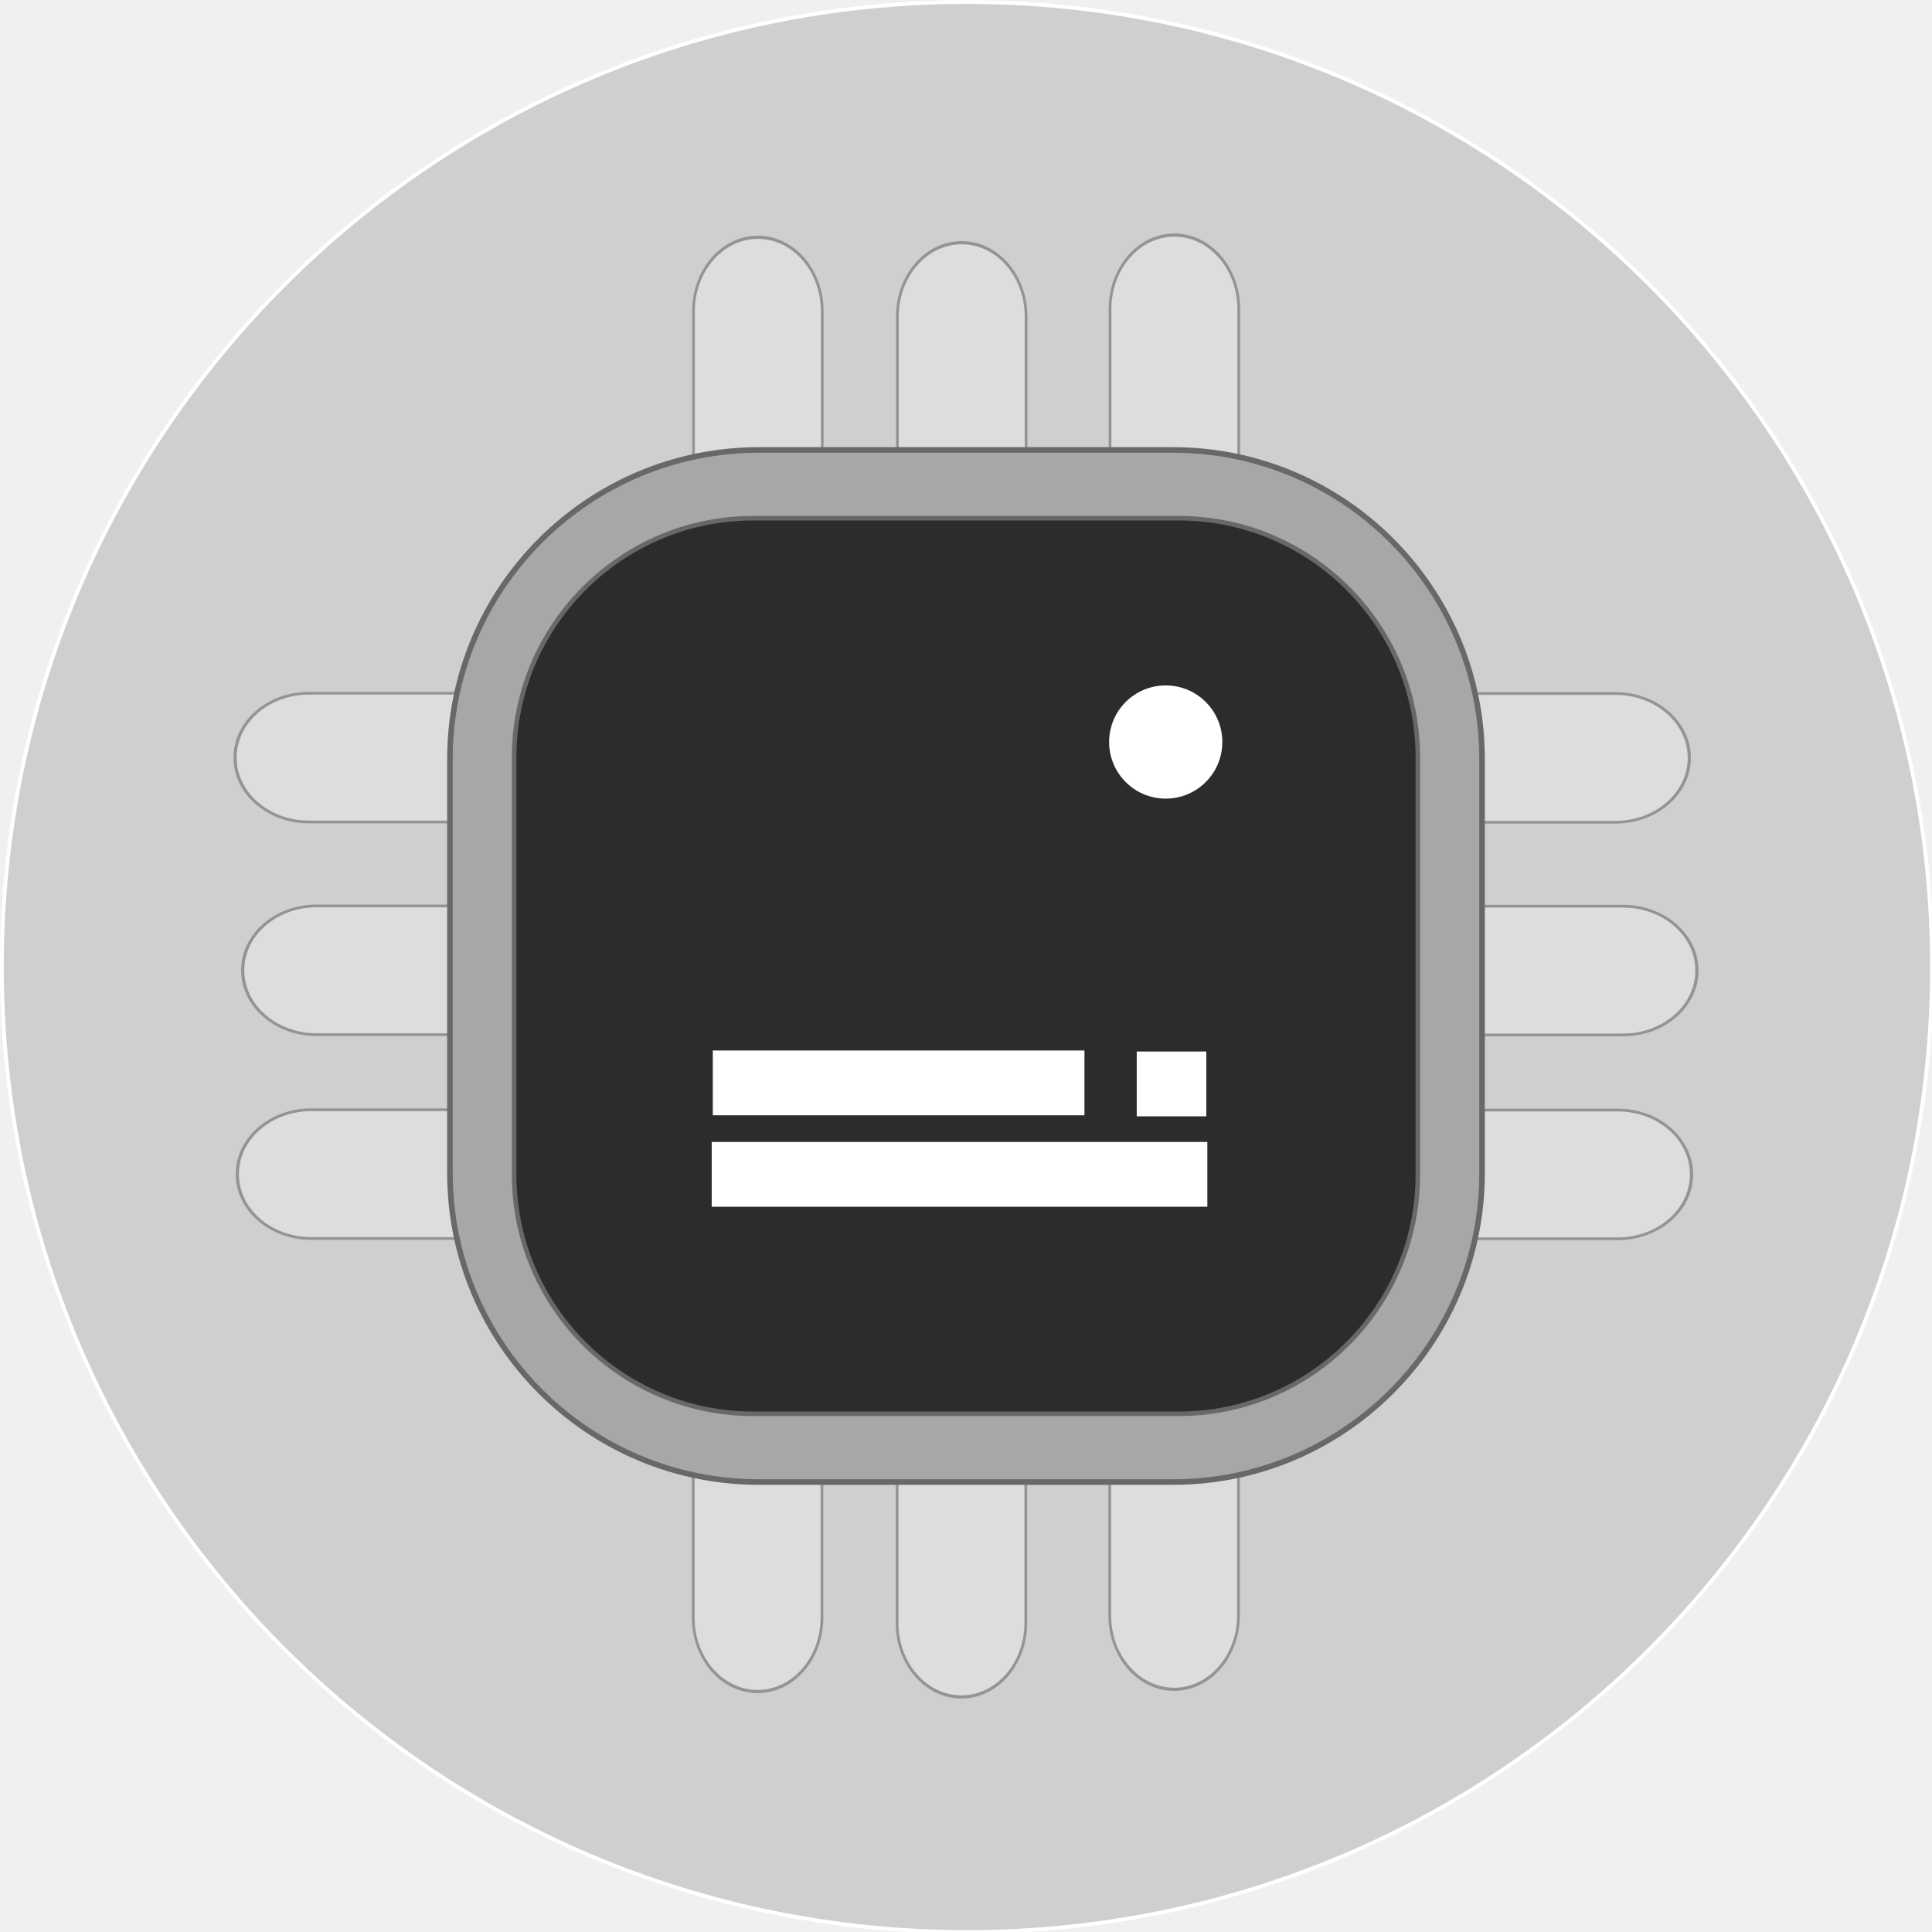
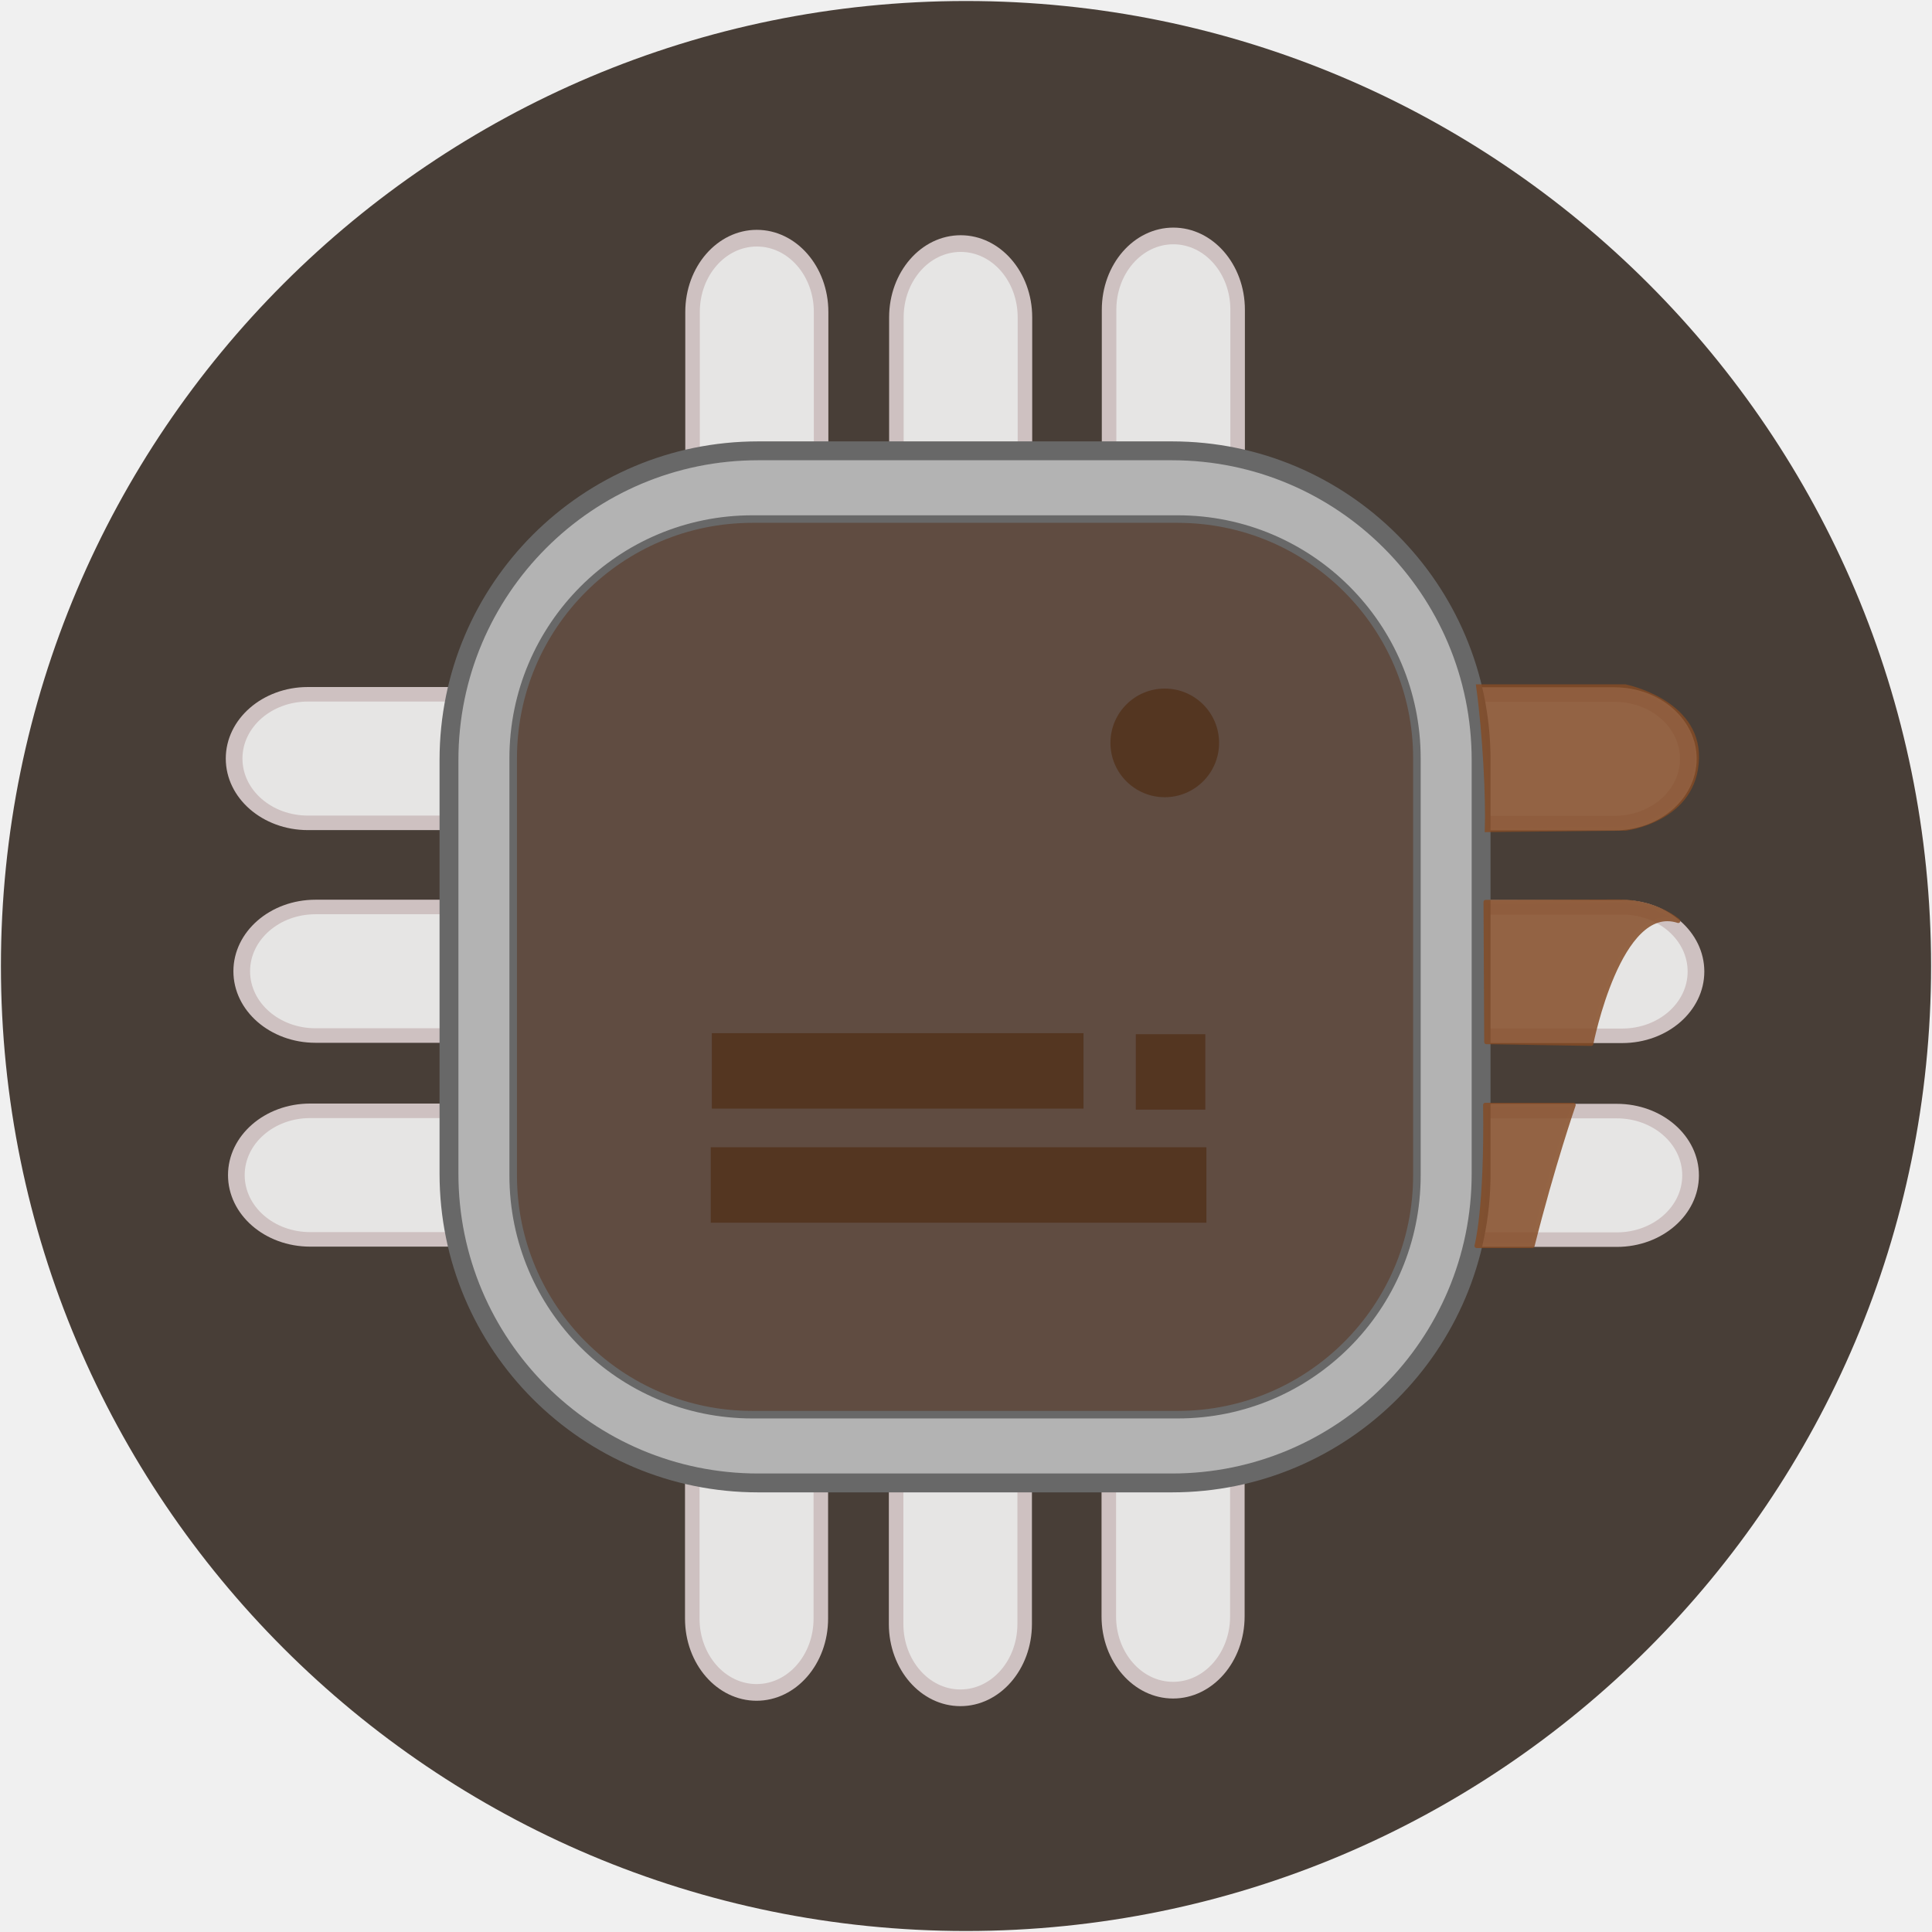
<svg xmlns="http://www.w3.org/2000/svg" width="512" height="512" viewBox="0 0 512 512" id="svg2" version="1.1">
  <defs id="defs4" />
  <g id="layer1" transform="translate(0,-540.3622)">
-     <ellipse style="fill:#cfcfcf;fill-rule:evenodd;stroke:#ffffff;stroke-width:0.999px;stroke-linecap:butt;stroke-linejoin:miter;stroke-opacity:1;fill-opacity:1" id="path3336" cx="256.247" cy="796.63" rx="255.754" ry="255.732" />
-     <g id="g5034" transform="matrix(1.000145,0,0,0.8712065,-1.032137,103.7746)" style="fill:#dddddd;fill-opacity:1;stroke:#949494;stroke-opacity:1">
-       <rect ry="19.579" y="712.086" x="359.024" height="39.158" width="89.625" id="rect4150" style="fill:#dddddd;stroke:#949494;stroke-width:0.842;stroke-opacity:1;fill-opacity:1" />
-       <rect ry="19.579" y="776.783" x="361.045" height="39.158" width="89.625" id="rect4150-9" style="fill:#dddddd;stroke:#949494;stroke-width:0.842;stroke-opacity:1;fill-opacity:1" />
-       <rect ry="19.579" y="838.79" x="359.616" height="39.158" width="89.625" id="rect4150-3" style="fill:#dddddd;stroke:#949494;stroke-width:0.842;stroke-opacity:1;fill-opacity:1" />
-       <rect ry="19.579" y="712.003" x="63.32" height="39.158" width="89.625" id="rect4150-5" style="fill:#dddddd;stroke:#949494;stroke-width:0.842;stroke-opacity:1;fill-opacity:1" />
-       <rect ry="19.579" y="776.7" x="65.341" height="39.158" width="89.625" id="rect4150-9-3" style="fill:#dddddd;stroke:#949494;stroke-width:0.842;stroke-opacity:1;fill-opacity:1" />
-       <rect ry="19.579" y="838.706" x="63.912" height="39.158" width="89.625" id="rect4150-3-9" style="fill:#dddddd;stroke:#949494;stroke-width:0.842;stroke-opacity:1;fill-opacity:1" />
+     <ellipse style="display:inline;fill:#483e37;fill-opacity:1;fill-rule:evenodd;stroke:none;stroke-width:0.999px;stroke-linecap:butt;stroke-linejoin:miter;stroke-opacity:1;enable-background:new" id="path3336" cx="256" cy="796.362" rx="255.754" ry="255.732" />
+     <g id="g5034" transform="matrix(1.000145,0,0,0.8712065,-1.285493,104.0062)" style="display:inline;fill:#e6e5e4;fill-opacity:1;stroke:#cec1c1;stroke-width:4.42;stroke-miterlimit:4;stroke-dasharray:none;stroke-opacity:1;enable-background:new">
+       <rect ry="19.552" y="712.141" x="359.023" height="39.104" width="89.626" id="rect4150" style="fill:#e6e5e4;fill-opacity:1;stroke:#cec1c1;stroke-width:4.42;stroke-miterlimit:4;stroke-dasharray:none;stroke-opacity:1" />
+       <rect ry="19.552" y="776.838" x="361.045" height="39.104" width="89.626" id="rect4150-9" style="fill:#e6e5e4;fill-opacity:1;stroke:#cec1c1;stroke-width:4.42;stroke-miterlimit:4;stroke-dasharray:none;stroke-opacity:1" />
+       <rect ry="19.552" y="838.844" x="359.615" height="39.104" width="89.626" id="rect4150-3" style="fill:#e6e5e4;fill-opacity:1;stroke:#cec1c1;stroke-width:4.42;stroke-miterlimit:4;stroke-dasharray:none;stroke-opacity:1" />
+       <rect ry="19.552" y="712.058" x="63.319" height="39.104" width="89.626" id="rect4150-5" style="fill:#e6e5e4;fill-opacity:1;stroke:#cec1c1;stroke-width:4.42;stroke-miterlimit:4;stroke-dasharray:none;stroke-opacity:1" />
+       <rect ry="19.552" y="776.755" x="65.341" height="39.104" width="89.626" id="rect4150-9-3" style="fill:#e6e5e4;fill-opacity:1;stroke:#cec1c1;stroke-width:4.42;stroke-miterlimit:4;stroke-dasharray:none;stroke-opacity:1" />
+       <rect ry="19.552" y="838.761" x="63.911" height="39.104" width="89.626" id="rect4150-3-9" style="fill:#e6e5e4;fill-opacity:1;stroke:#cec1c1;stroke-width:4.42;stroke-miterlimit:4;stroke-dasharray:none;stroke-opacity:1" />
    </g>
-     <g id="g5034-2" transform="matrix(0,1.000145,-0.8712065,0,948.5876,539.33)" style="fill:#dddddd;fill-opacity:1;stroke:#949494;stroke-opacity:1">
-       <rect ry="19.579" y="712.086" x="359.024" height="39.158" width="89.625" id="rect4150-4" style="fill:#dddddd;stroke:#949494;stroke-width:0.842;stroke-opacity:1;fill-opacity:1" />
-       <rect ry="19.579" y="776.783" x="361.045" height="39.158" width="89.625" id="rect4150-9-0" style="fill:#dddddd;stroke:#949494;stroke-width:0.842;stroke-opacity:1;fill-opacity:1" />
-       <rect ry="19.579" y="838.79" x="359.616" height="39.158" width="89.625" id="rect4150-3-0" style="fill:#dddddd;stroke:#949494;stroke-width:0.842;stroke-opacity:1;fill-opacity:1" />
-       <rect ry="19.579" y="712.003" x="63.32" height="39.158" width="89.625" id="rect4150-5-8" style="fill:#dddddd;stroke:#949494;stroke-width:0.842;stroke-opacity:1;fill-opacity:1" />
-       <rect ry="19.579" y="776.7" x="65.341" height="39.158" width="89.625" id="rect4150-9-3-2" style="fill:#dddddd;stroke:#949494;stroke-width:0.842;stroke-opacity:1;fill-opacity:1" />
-       <rect ry="19.579" y="838.706" x="63.912" height="39.158" width="89.625" id="rect4150-3-9-6" style="fill:#dddddd;stroke:#949494;stroke-width:0.842;stroke-opacity:1;fill-opacity:1" />
+     <g id="g5034-2" transform="matrix(0,1.000145,-0.8712065,0,948.3342,539.5617)" style="display:inline;fill:#e6e5e4;fill-opacity:1;stroke:#cec1c1;stroke-width:4.42;stroke-miterlimit:4;stroke-dasharray:none;stroke-opacity:1;enable-background:new">
+       <rect ry="19.552" y="712.141" x="359.023" height="39.104" width="89.626" id="rect4150-4" style="fill:#e6e5e4;fill-opacity:1;stroke:#cec1c1;stroke-width:4.42;stroke-miterlimit:4;stroke-dasharray:none;stroke-opacity:1" />
+       <rect ry="19.552" y="776.838" x="361.045" height="39.104" width="89.626" id="rect4150-9-0" style="fill:#e6e5e4;fill-opacity:1;stroke:#cec1c1;stroke-width:4.42;stroke-miterlimit:4;stroke-dasharray:none;stroke-opacity:1" />
+       <rect ry="19.552" y="838.844" x="359.615" height="39.104" width="89.626" id="rect4150-3-0" style="fill:#e6e5e4;fill-opacity:1;stroke:#cec1c1;stroke-width:4.42;stroke-miterlimit:4;stroke-dasharray:none;stroke-opacity:1" />
+       <rect ry="19.552" y="712.058" x="63.319" height="39.104" width="89.626" id="rect4150-5-8" style="fill:#e6e5e4;fill-opacity:1;stroke:#cec1c1;stroke-width:4.42;stroke-miterlimit:4;stroke-dasharray:none;stroke-opacity:1" />
+       <rect ry="19.552" y="776.755" x="65.341" height="39.104" width="89.626" id="rect4150-9-3-2" style="fill:#e6e5e4;fill-opacity:1;stroke:#cec1c1;stroke-width:4.42;stroke-miterlimit:4;stroke-dasharray:none;stroke-opacity:1" />
+       <rect ry="19.552" y="838.761" x="63.911" height="39.104" width="89.626" id="rect4150-3-9-6" style="fill:#e6e5e4;fill-opacity:1;stroke:#cec1c1;stroke-width:4.42;stroke-miterlimit:4;stroke-dasharray:none;stroke-opacity:1" />
    </g>
-     <rect style="fill:#a7a7a7;stroke:#686868;stroke-width:1.479;stroke-opacity:1;fill-opacity:1" id="rect4140" width="273.521" height="273.521" x="119.239" y="659.601" ry="81.941" />
-     <rect style="fill:#2c2c2c;fill-opacity:1;stroke:#686868;stroke-width:1.203;stroke-opacity:1" id="rect4142" width="239.489" height="237.346" x="136.255" y="677.689" ry="63.393" />
-     <circle style="fill:#ffffff;stroke:#ffffff;stroke-width:1.204;stroke-opacity:1" id="path4194" cx="308.929" cy="737.005" r="14.398" />
-     <rect style="fill:#ffffff;fill-opacity:1;stroke:none;stroke-opacity:1" id="rect4949" width="98.496" height="17.173" x="188.899" y="818.753" ry="0" />
-     <rect style="fill:#ffffff;fill-opacity:1;stroke:none;stroke-opacity:1" id="rect4949-8" width="18.435" height="17.173" x="301.246" y="819.026" ry="0" />
-     <rect style="fill:#ffffff;fill-opacity:1;stroke:none;stroke-opacity:1" id="rect4949-3" width="131.353" height="17.173" x="188.609" y="842.99" ry="0" />
+     <rect style="display:inline;fill:#b3b3b3;fill-opacity:1;stroke:#686868;stroke-width:5;stroke-miterlimit:4;stroke-dasharray:none;stroke-opacity:1;enable-background:new" id="rect4140" width="273.521" height="273.521" x="118.986" y="659.833" ry="81.941" />
+     <rect style="display:inline;fill:#604c41;fill-opacity:1;stroke:#686868;stroke-width:2;stroke-miterlimit:4;stroke-dasharray:none;stroke-opacity:1;enable-background:new" id="rect4142" width="239.489" height="237.346" x="136.002" y="677.921" ry="63.393" />
+     <circle style="display:inline;opacity:0.839;fill:#52321c;fill-opacity:1;stroke:none;stroke-width:1.449;stroke-miterlimit:4;stroke-dasharray:none;stroke-opacity:1;enable-background:new" id="path4194" cx="308.675" cy="737.237" r="14.398" />
+     <rect style="display:inline;opacity:0.839;fill:#52321c;fill-opacity:1;stroke:none;stroke-width:1.299;stroke-miterlimit:4;stroke-dasharray:none;stroke-opacity:1;enable-background:new" id="rect4949" width="98.496" height="20" x="188.645" y="814.157" ry="0" />
+     <rect style="display:inline;opacity:0.839;fill:#52321c;fill-opacity:1;stroke:none;stroke-width:1.299;stroke-miterlimit:4;stroke-dasharray:none;stroke-opacity:1;enable-background:new" id="rect4949-8" width="18.435" height="20" x="300.993" y="814.431" ry="0" />
+     <rect style="display:inline;opacity:0.839;fill:#52321c;fill-opacity:1;stroke:none;stroke-width:1.299;stroke-miterlimit:4;stroke-dasharray:none;stroke-opacity:1;enable-background:new" id="rect4949-3" width="131.353" height="20" x="188.356" y="844.394" ry="0" />
+     <path style="display:inline;opacity:0.839;fill:#834a25;fill-opacity:1;stroke:#844b25;stroke-width:1.172px;stroke-linecap:butt;stroke-linejoin:round;stroke-opacity:1;enable-background:new" d="m 393.627,833.193 h 23.364 c 0,0 -5.524,15.944 -10.897,37.337 l -14.756,0.001 c 0,0 2.674,-9.483 2.288,-37.338 z" id="path5448" />
+     <path style="display:inline;opacity:0.839;fill:#834a25;fill-opacity:1;stroke:#844b25;stroke-width:1.105px;stroke-linecap:butt;stroke-linejoin:round;stroke-opacity:1;enable-background:new" d="m 421.704,816.985 c 0,0 7.401,-37.699 23.055,-32.569 0,0 -5.873,-5.159 -15.654,-5.13 l -35.407,0.102 0.188,37.133 z" id="path5450" />
+     <path style="display:inline;opacity:0.839;fill:#834a25;fill-opacity:1;stroke:#844b25;stroke-width:1.092px;stroke-linecap:butt;stroke-linejoin:miter;stroke-opacity:1;enable-background:new" d="m 391.739,722.272 c 1.736,12.542 2.594,29.677 2.296,38.065 l 36.779,-0.39 c 0,0 18.556,-2.2 18.895,-18.7 0.31,-15.125 -18.962,-18.975 -18.962,-18.975 z" id="path5452" />
  </g>
</svg>
